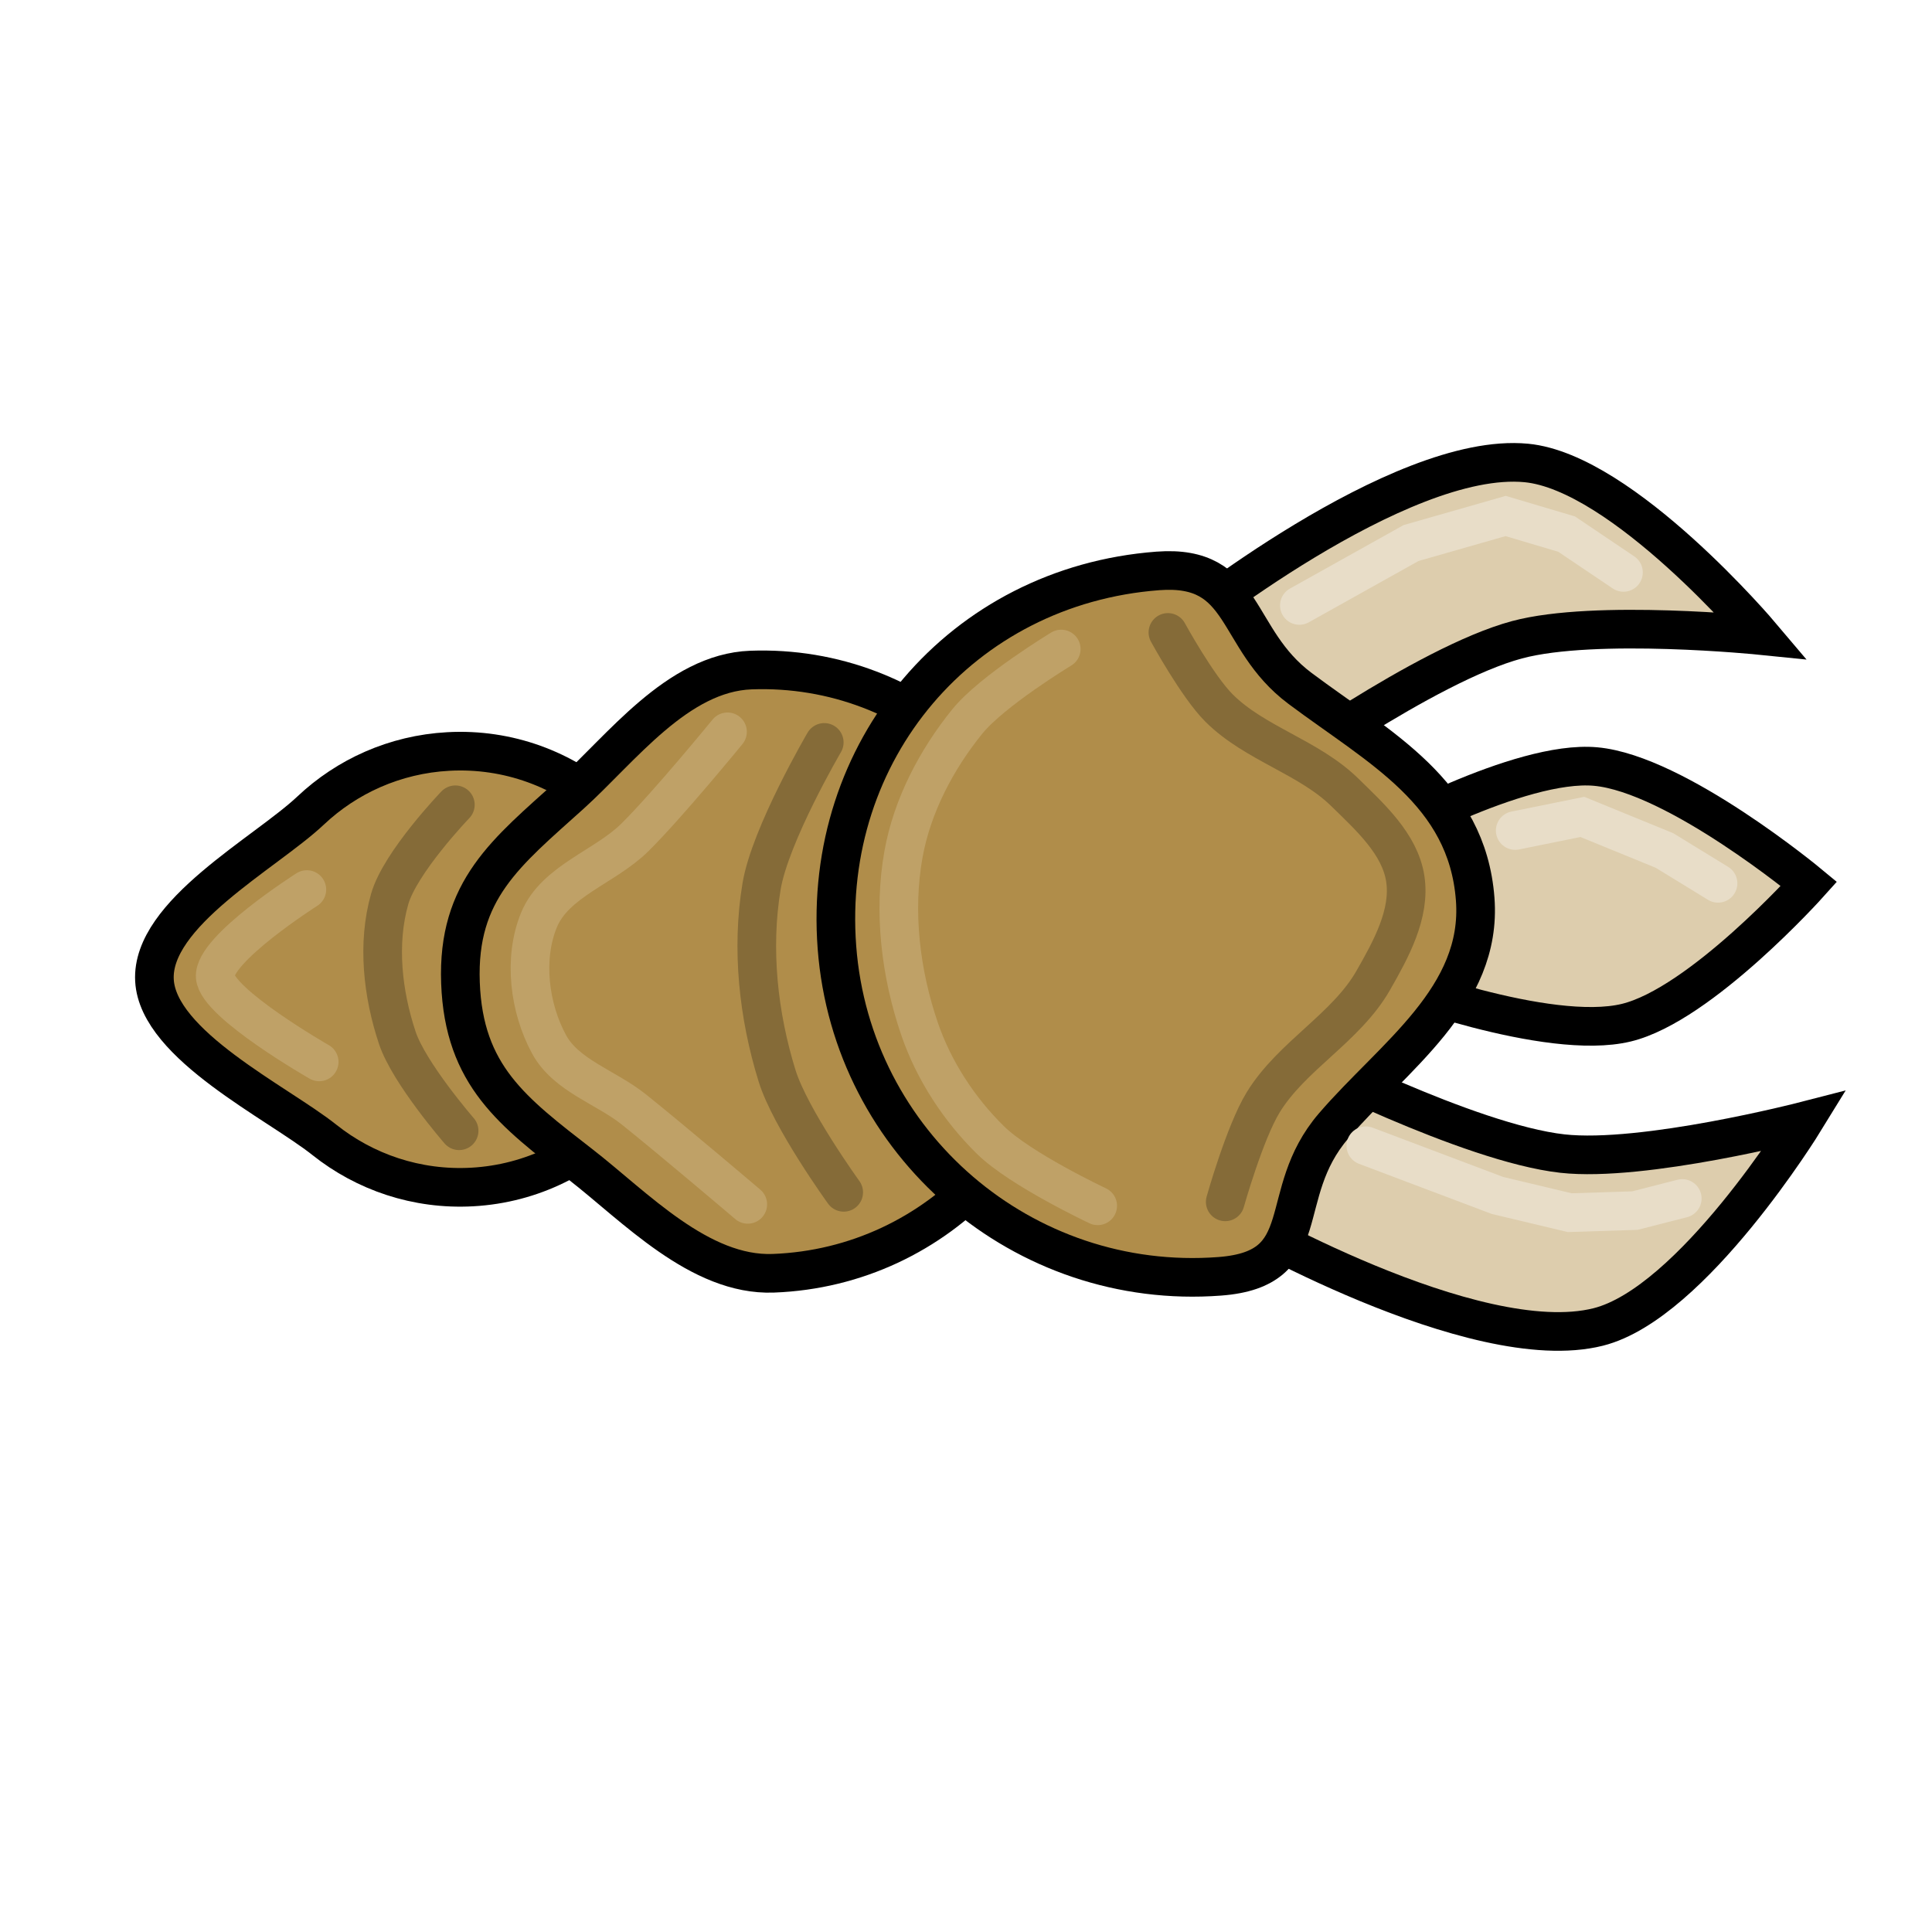
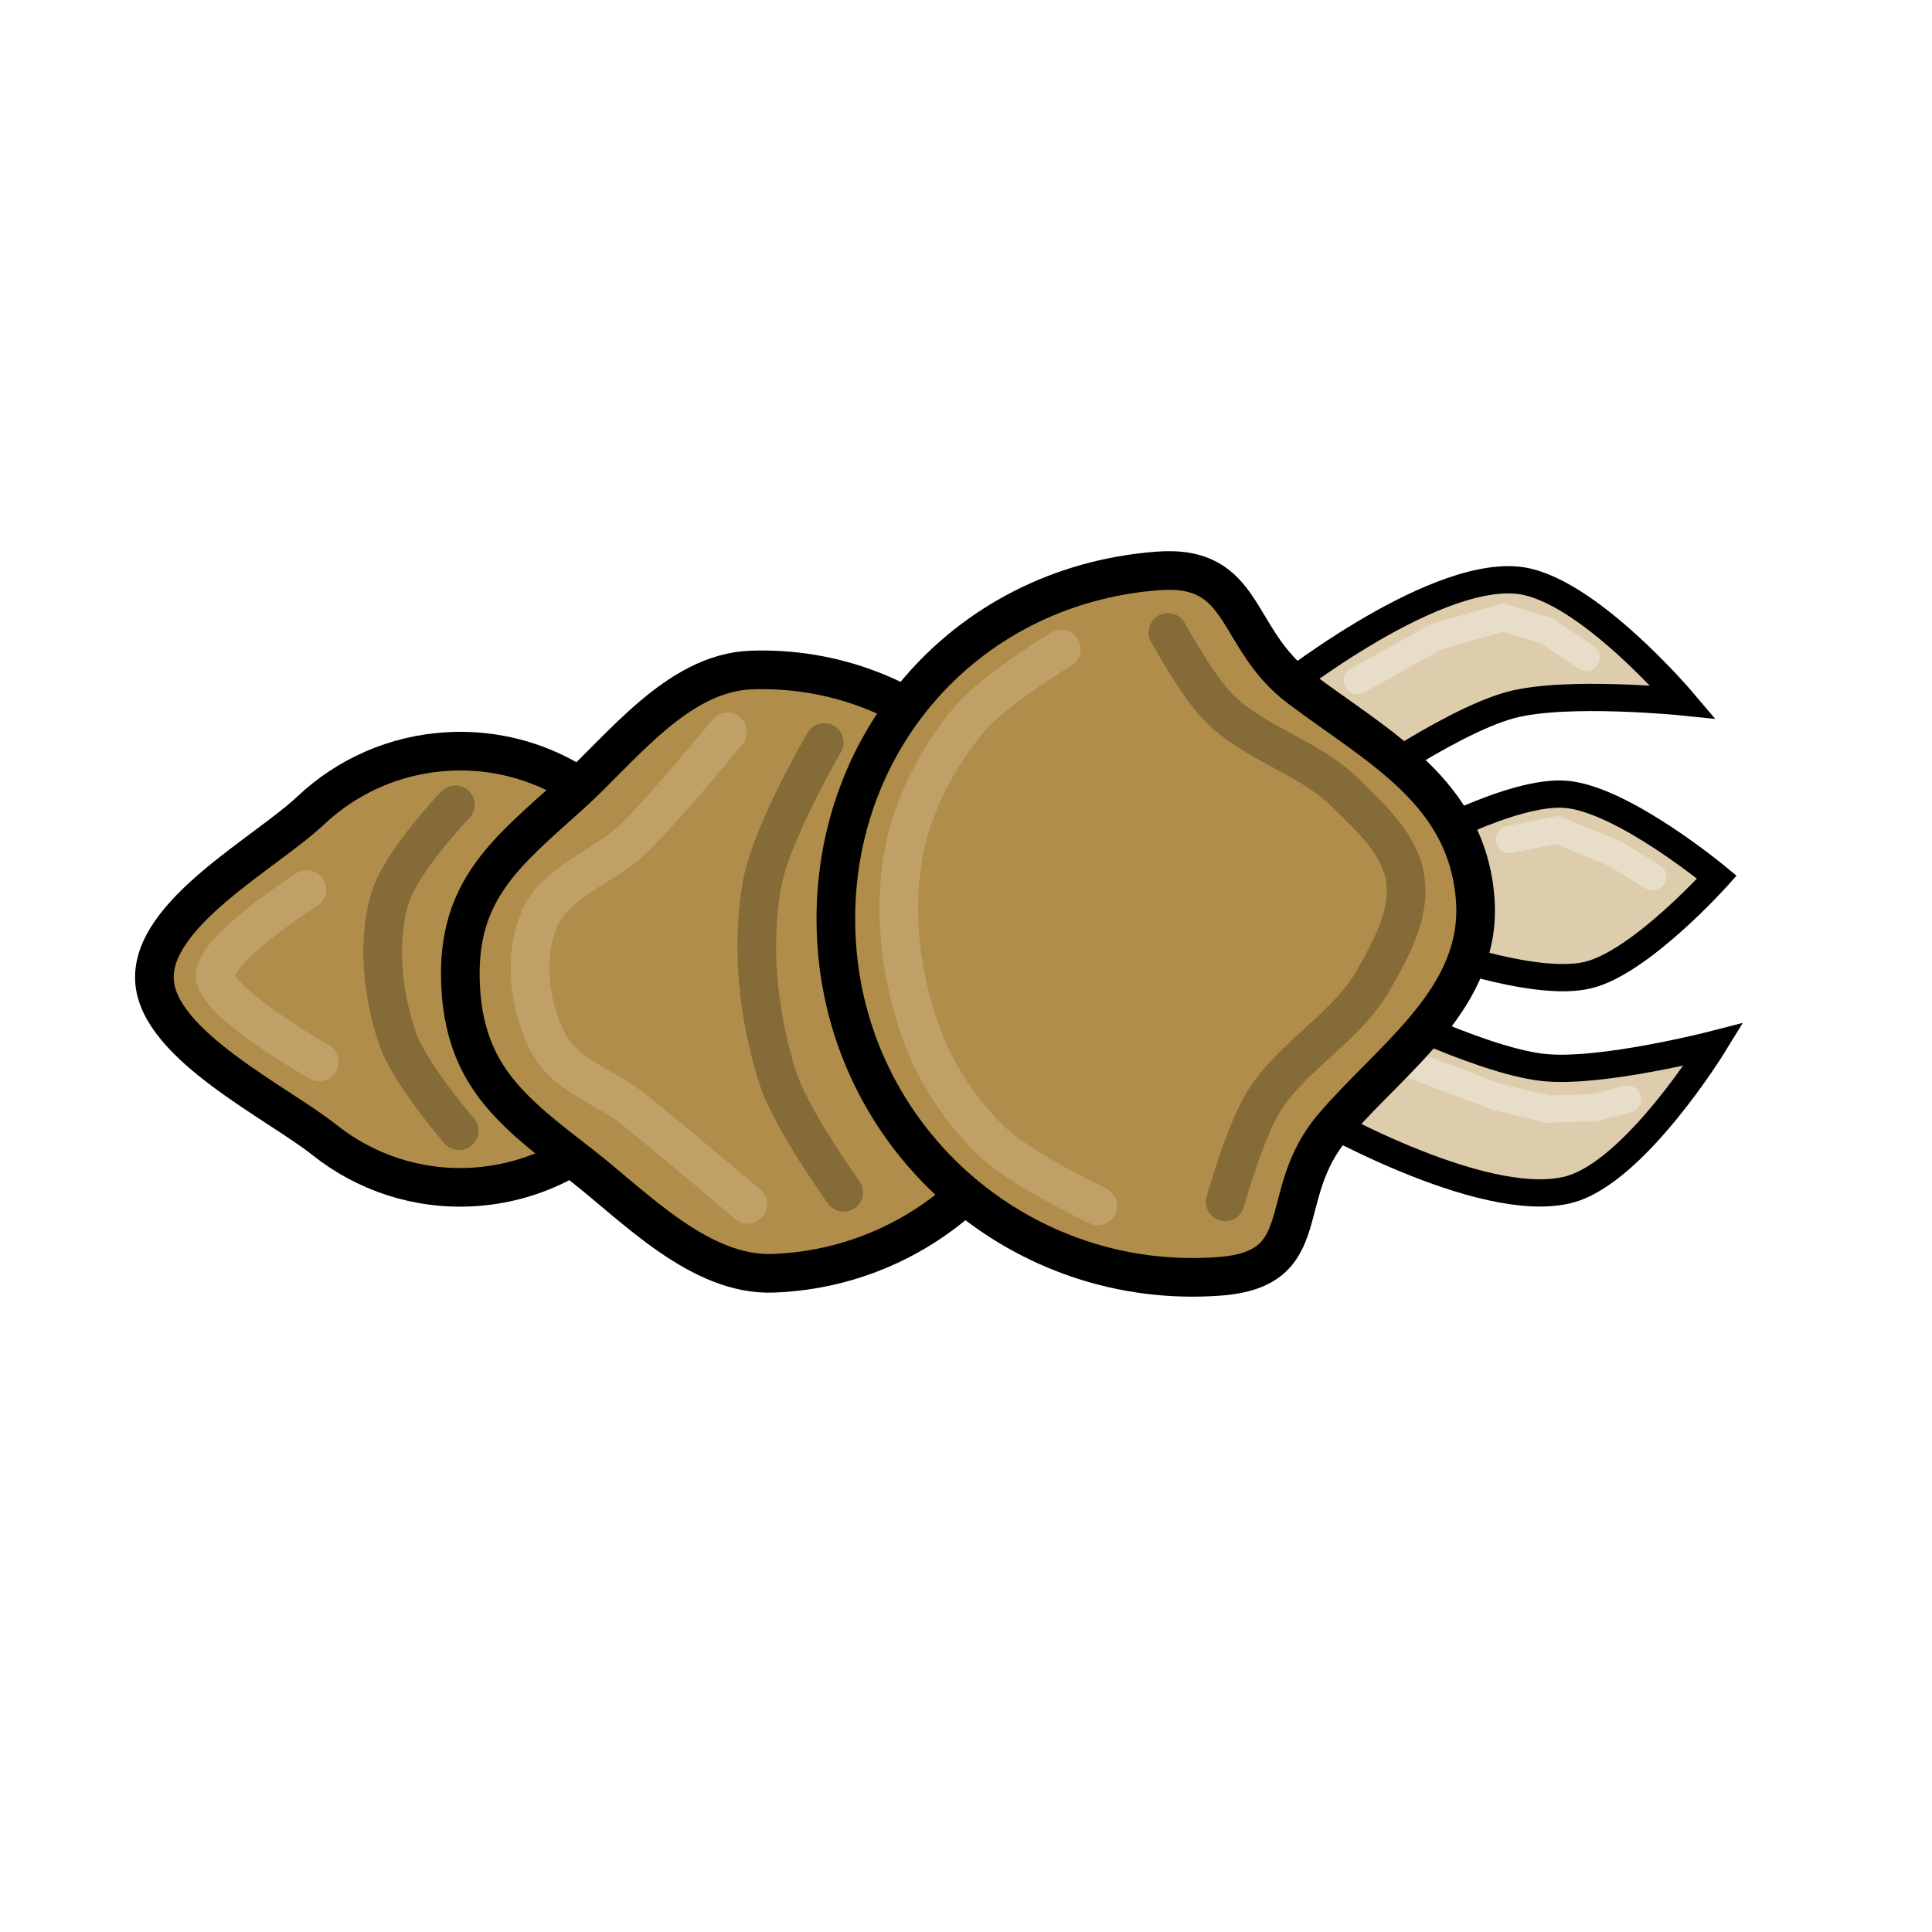
<svg xmlns="http://www.w3.org/2000/svg" width="100mm" height="100mm" viewBox="0 0 100 100" version="1.1" id="svg1">
  <defs id="defs1" />
  <g id="g31" style="display:inline">
    <g id="g48" style="display:inline" transform="rotate(-3.151505,21.55082,50.29076)">
      <path id="path46" style="fill:#b08d4a;fill-opacity:1;stroke:#000000;stroke-width:2;stroke-linecap:round;stroke-opacity:1" d="m 35.111,50.293 c 0,6.234 -5.054,11.288 -11.288,11.288 -2.879,0 -5.507,-1.078 -7.501,-2.853 -2.323,-2.068 -8.331,-5.374 -8.331,-8.728 0,-3.461 6.102,-6.265 8.555,-8.336 1.965,-1.659 4.504,-2.659 7.277,-2.659 6.234,0 11.288,5.054 11.288,11.288 z" />
      <path style="fill:none;fill-opacity:1;stroke:#856b38;stroke-width:2;stroke-linecap:round;stroke-dasharray:none;stroke-opacity:1" d="m 24.041,41.779 c 0,0 -3.019,2.815 -3.665,4.691 -0.78,2.264 -0.629,4.873 0,7.183 0.506,1.86 2.932,4.984 2.932,4.984" id="path47" />
      <path style="fill:none;fill-opacity:1;stroke:#bfa167;stroke-width:2;stroke-linecap:round;stroke-dasharray:none;stroke-opacity:1" d="m 16.272,54.68 c 0,0 -5.099,-3.302 -5.131,-4.691 -0.033,-1.438 4.984,-4.251 4.984,-4.251" id="path48" />
    </g>
    <g id="g21" transform="rotate(-2.114351,39.44521,50.29319)">
      <path id="path19" style="fill:#b08d4a;fill-opacity:1;stroke:#000000;stroke-width:2;stroke-linecap:round" d="m 55.067,50.293 c 0,8.628 -6.994,15.622 -15.622,15.622 -3.813,0 -7.032,-3.716 -9.744,-5.986 -3.424,-2.866 -5.878,-4.822 -5.878,-9.636 0,-4.814 2.628,-6.663 6.052,-9.528 2.712,-2.27 5.757,-6.094 9.57,-6.094 8.628,-10e-7 15.622,6.994 15.622,15.622 z" />
      <path style="fill:none;fill-opacity:1;stroke:#856b38;stroke-width:2;stroke-linecap:round;stroke-dasharray:none;stroke-opacity:1" d="m 43.099,38.554 c 0,0 -2.976,4.674 -3.518,7.33 -0.656,3.211 -0.414,6.658 0.44,9.822 0.604,2.237 3.225,6.157 3.225,6.157" id="path20" />
      <path style="fill:none;fill-opacity:1;stroke:#bfa167;stroke-width:2;stroke-linecap:round;stroke-dasharray:none;stroke-opacity:1" d="m 38.115,37.821 c 0,0 -3.204,3.638 -4.984,5.277 -1.611,1.484 -4.227,2.11 -5.131,4.105 -0.888,1.961 -0.667,4.524 0.293,6.45 0.821,1.646 2.858,2.317 4.251,3.518 1.94,1.672 5.717,5.131 5.717,5.131" id="path21" />
    </g>
    <g id="g30" style="fill:#b08d4a;fill-opacity:1" transform="rotate(-4.329128,26.68514,48.83242)">
-       <path style="fill:#ddcdad;fill-opacity:1;stroke:#000000;stroke-width:2;stroke-linecap:round;stroke-dasharray:none;stroke-opacity:1" d="m 71.547,46.844 -0.053,7.292 c 0,0 8.065,3.803 12.211,3.126 3.906,-0.638 9.968,-6.45 9.968,-6.45 0,0 -6.411,-6.198 -10.555,-6.89 -3.924,-0.655 -11.572,2.923 -11.572,2.923 z" id="path22" />
-       <path style="fill:#ddcdad;fill-opacity:1;stroke:#000000;stroke-width:2;stroke-linecap:round;stroke-dasharray:none;stroke-opacity:1" d="m 62.504,65.703 c 0,0 12.028,8.282 18.563,7.154 4.951,-0.855 11.434,-9.822 11.434,-9.822 0,0 -8.471,1.515 -12.607,0.733 -4.801,-0.907 -13.315,-6.132 -13.315,-6.132 z" id="path23" />
-       <path style="fill:#ddcdad;fill-opacity:1;stroke:#000000;stroke-width:2;stroke-linecap:round;stroke-dasharray:none;stroke-opacity:1" d="m 62.167,35.137 c 0,0 12.028,-8.282 18.563,-7.154 4.951,0.855 11.434,9.822 11.434,9.822 0,0 -8.471,-1.515 -12.607,-0.733 -4.801,0.907 -13.315,6.132 -13.315,6.132 z" id="path24" />
+       <path style="display:inline;fill:#ddcdad;fill-opacity:1;stroke:#000000;stroke-width:1.411;stroke-linecap:round;stroke-dasharray:none;stroke-opacity:1" d="m 73.339,47.306 -0.037,5.144 c 0,0 5.689,2.683 8.615,2.205 2.756,-0.45 7.032,-4.55 7.032,-4.55 0,0 -4.523,-4.372 -7.446,-4.861 -2.768,-0.462 -8.164,2.062 -8.164,2.062 z" id="path22" />
+       <path style="display:inline;fill:#ddcdad;fill-opacity:1;stroke:#000000;stroke-width:1.411;stroke-linecap:round;stroke-dasharray:none;stroke-opacity:1" d="m 66.96,60.611 c 0,0 8.485,5.843 13.095,5.047 3.493,-0.603 8.067,-6.929 8.067,-6.929 0,0 -5.976,1.068 -8.894,0.517 -3.387,-0.64 -9.393,-4.326 -9.393,-4.326 z" id="path23" />
+       <path style="display:inline;fill:#ddcdad;fill-opacity:1;stroke:#000000;stroke-width:1.411;stroke-linecap:round;stroke-dasharray:none;stroke-opacity:1" d="m 66.722,39.047 c 0,0 8.485,-5.843 13.095,-5.047 3.493,0.603 8.067,6.929 8.067,6.929 0,0 -5.976,-1.068 -8.894,-0.517 -3.387,0.64 -9.393,4.326 -9.393,4.326 z" id="path24" />
+       <path style="display:inline;fill:none;fill-opacity:1;stroke:#e8ddc8;stroke-width:1.411;stroke-linecap:round;stroke-dasharray:none;stroke-opacity:1" d="m 71.161,38.562 4.24,-1.965 3.516,-0.724 2.172,0.827 1.965,1.551" id="path28" />
+       <path style="display:inline;fill:none;fill-opacity:1;stroke:#e8ddc8;stroke-width:1.411;stroke-linecap:round;stroke-dasharray:none;stroke-opacity:1" d="m 78.4,47.353 2.482,-0.31 2.896,1.448 1.862,1.344" id="path29" />
+       <path style="display:inline;fill:none;fill-opacity:1;stroke:#e8ddc8;stroke-width:1.411;stroke-linecap:round;stroke-dasharray:none;stroke-opacity:1" d="m 72.092,58.419 4.654,2.172 2.585,0.827 2.379,0.103 1.758,-0.31" id="path30" />
      <path id="path25" style="fill:#b08d4a;fill-opacity:1;stroke:#000000;stroke-width:2;stroke-linecap:round" d="m 76.387,50.293 c 0,5.101 -4.853,7.813 -8.195,11.155 -3.343,3.343 -1.364,7.316 -6.464,7.316 -10.201,0 -18.471,-8.27 -18.471,-18.471 0,-10.201 7.83,-18.178 18.031,-18.178 4.653,0 3.626,3.773 6.874,6.612 3.873,3.386 8.225,6.017 8.225,11.566 z" />
      <path style="fill:none;fill-opacity:1;stroke:#856b38;stroke-width:2;stroke-linecap:round;stroke-dasharray:none;stroke-opacity:1" d="m 61.57,35.329 c 0,0 1.316,2.912 2.346,4.105 1.705,1.976 4.435,2.876 6.157,4.838 1.2,1.367 2.644,2.878 2.785,4.691 0.143,1.836 -1.02,3.605 -2.052,5.131 -1.589,2.347 -4.499,3.565 -6.157,5.864 -1.074,1.489 -2.346,4.984 -2.346,4.984" id="path26" />
      <path style="fill:none;fill-opacity:1;stroke:#bfa167;stroke-width:2;stroke-linecap:round;stroke-dasharray:none;stroke-opacity:1" d="m 55.999,35.769 c 0,0 -3.726,1.884 -5.131,3.372 -1.743,1.847 -3.174,4.139 -3.811,6.597 -0.761,2.933 -0.616,6.156 0.147,9.089 0.572,2.201 1.728,4.299 3.225,6.01 1.429,1.633 5.277,3.811 5.277,3.811" id="path27" />
-       <path style="fill:none;fill-opacity:1;stroke:#e8ddc8;stroke-width:2;stroke-linecap:round;stroke-dasharray:none;stroke-opacity:1" d="m 68.46,34.45 6.01,-2.785 4.984,-1.026 3.078,1.173 2.785,2.199" id="path28" />
-       <path style="fill:none;fill-opacity:1;stroke:#e8ddc8;stroke-width:2;stroke-linecap:round;stroke-dasharray:none;stroke-opacity:1" d="m 78.721,46.91 3.518,-0.44 4.105,2.052 2.639,1.906" id="path29" />
-       <path style="fill:none;fill-opacity:1;stroke:#e8ddc8;stroke-width:2;stroke-linecap:round;stroke-dasharray:none;stroke-opacity:1" d="m 69.779,62.596 6.597,3.078 3.665,1.173 3.372,0.147 2.492,-0.44" id="path30" />
    </g>
  </g>
</svg>
